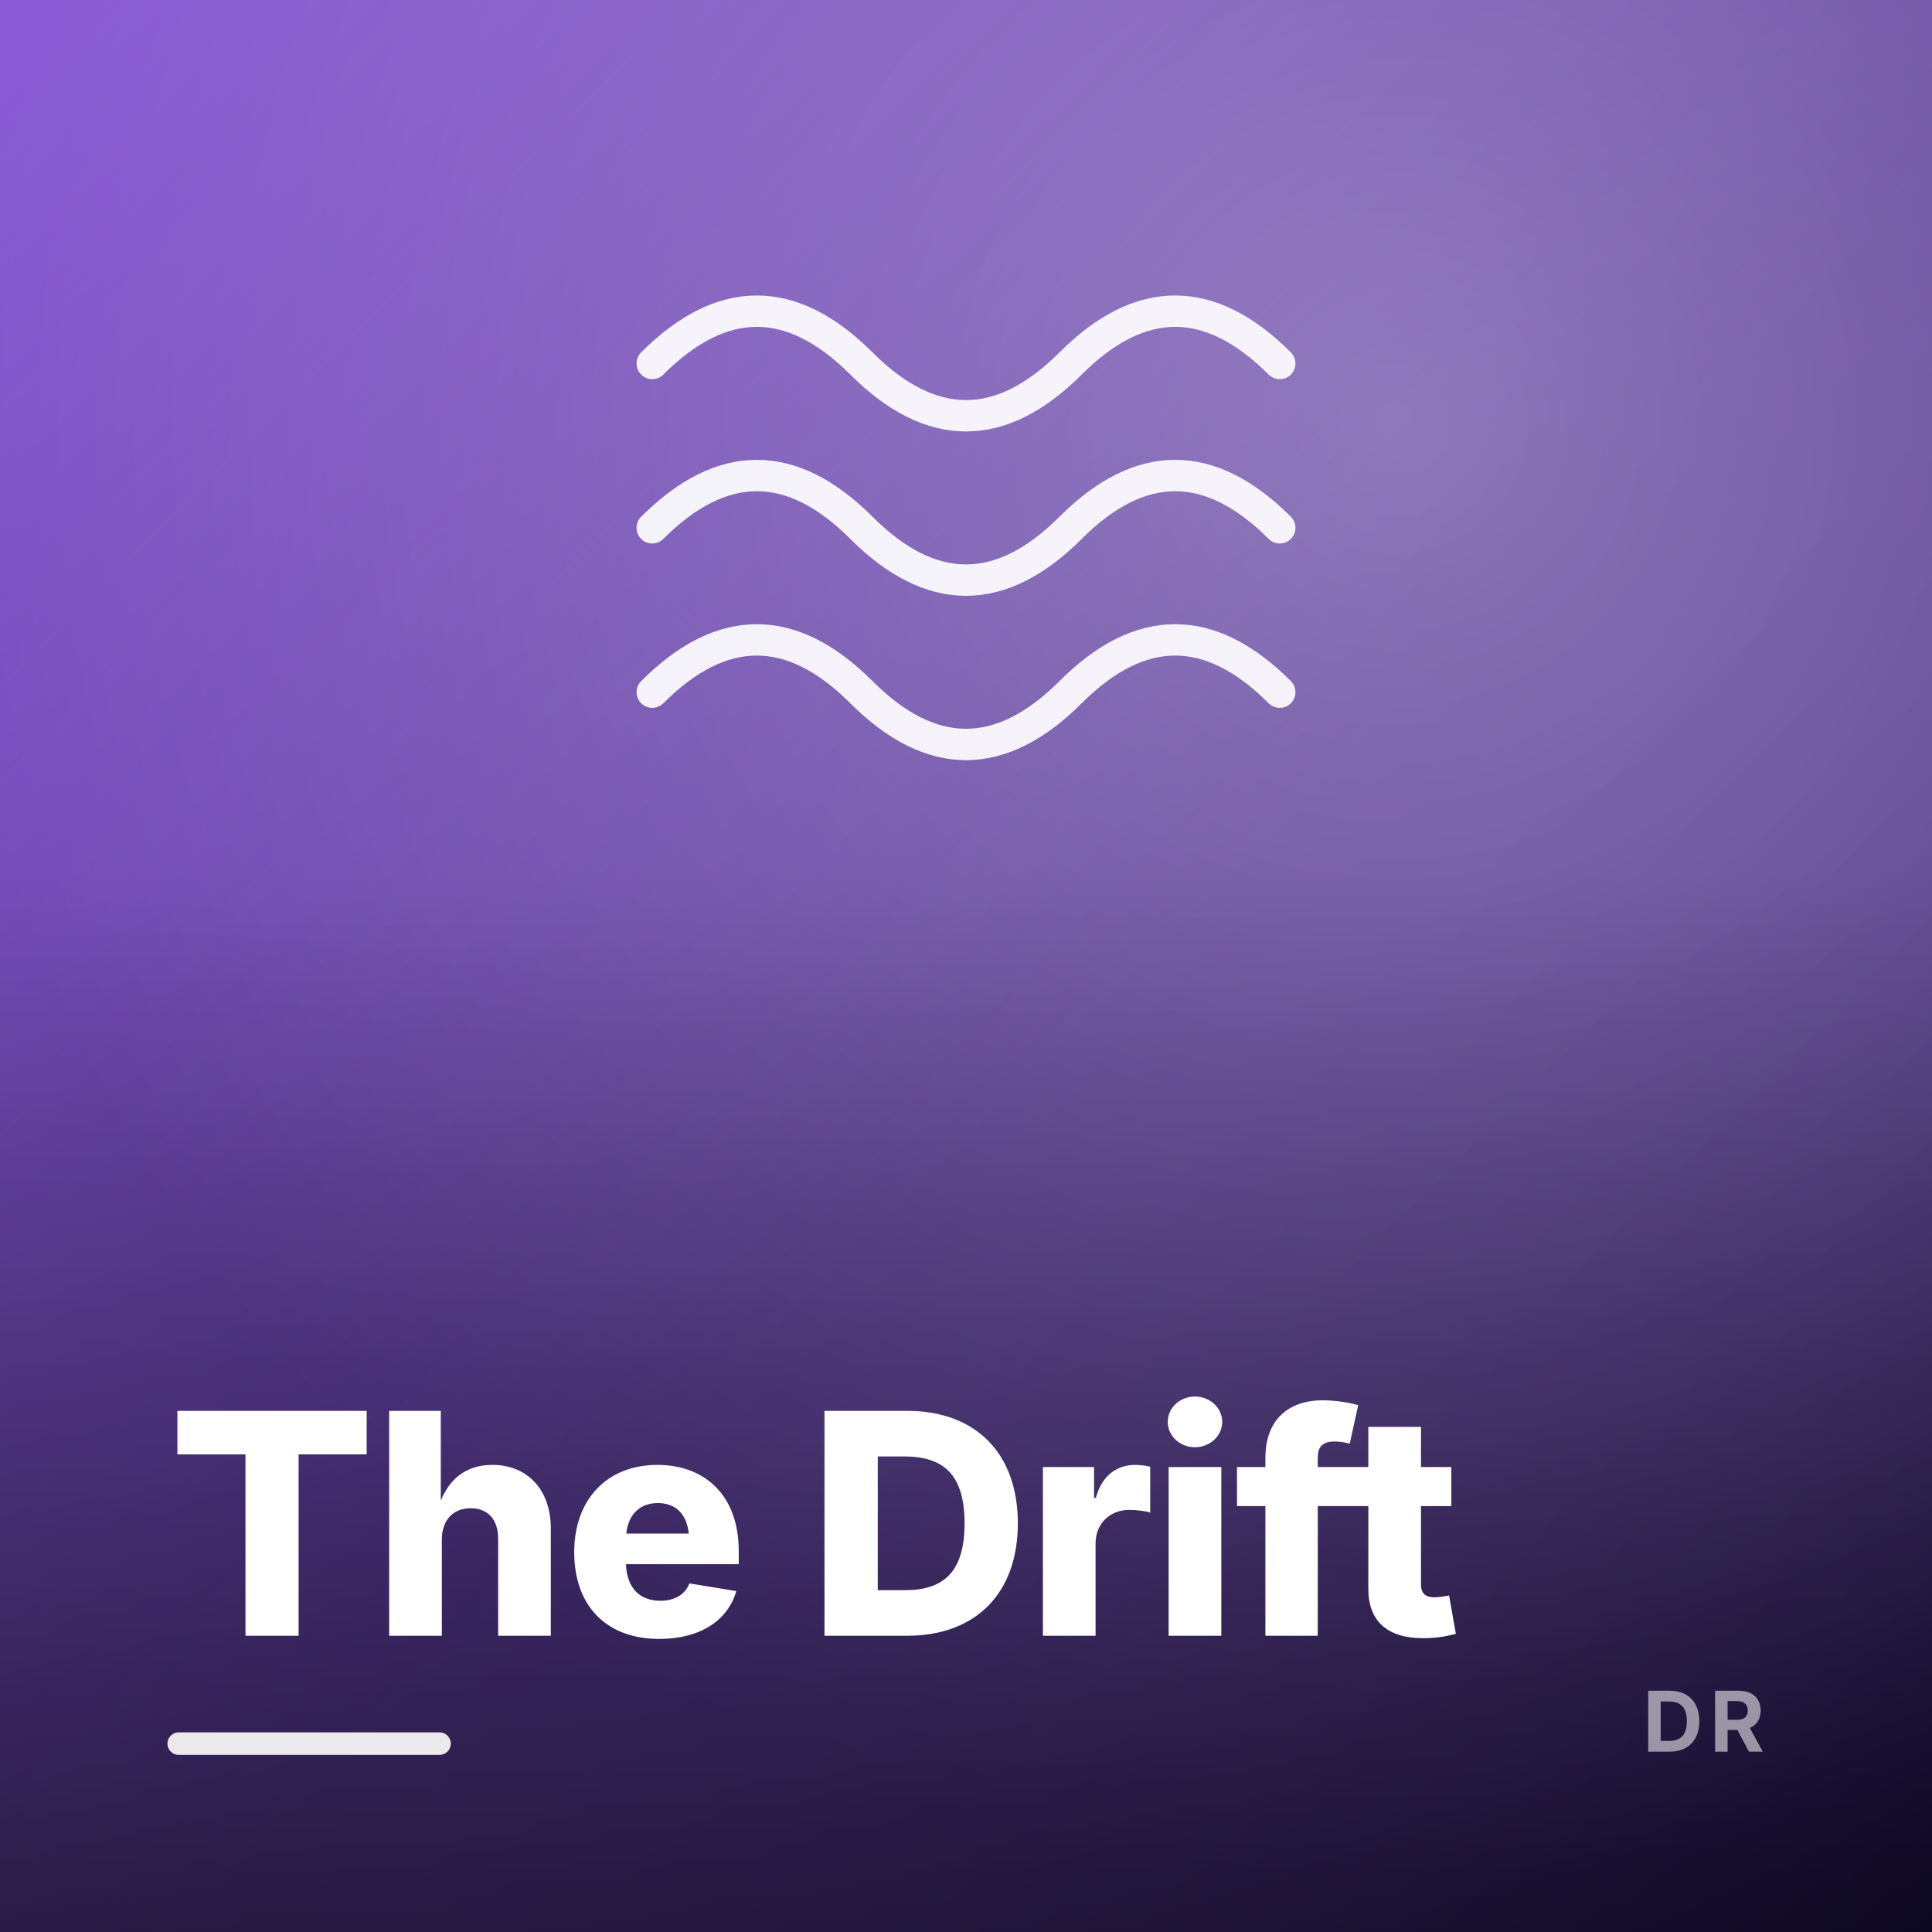
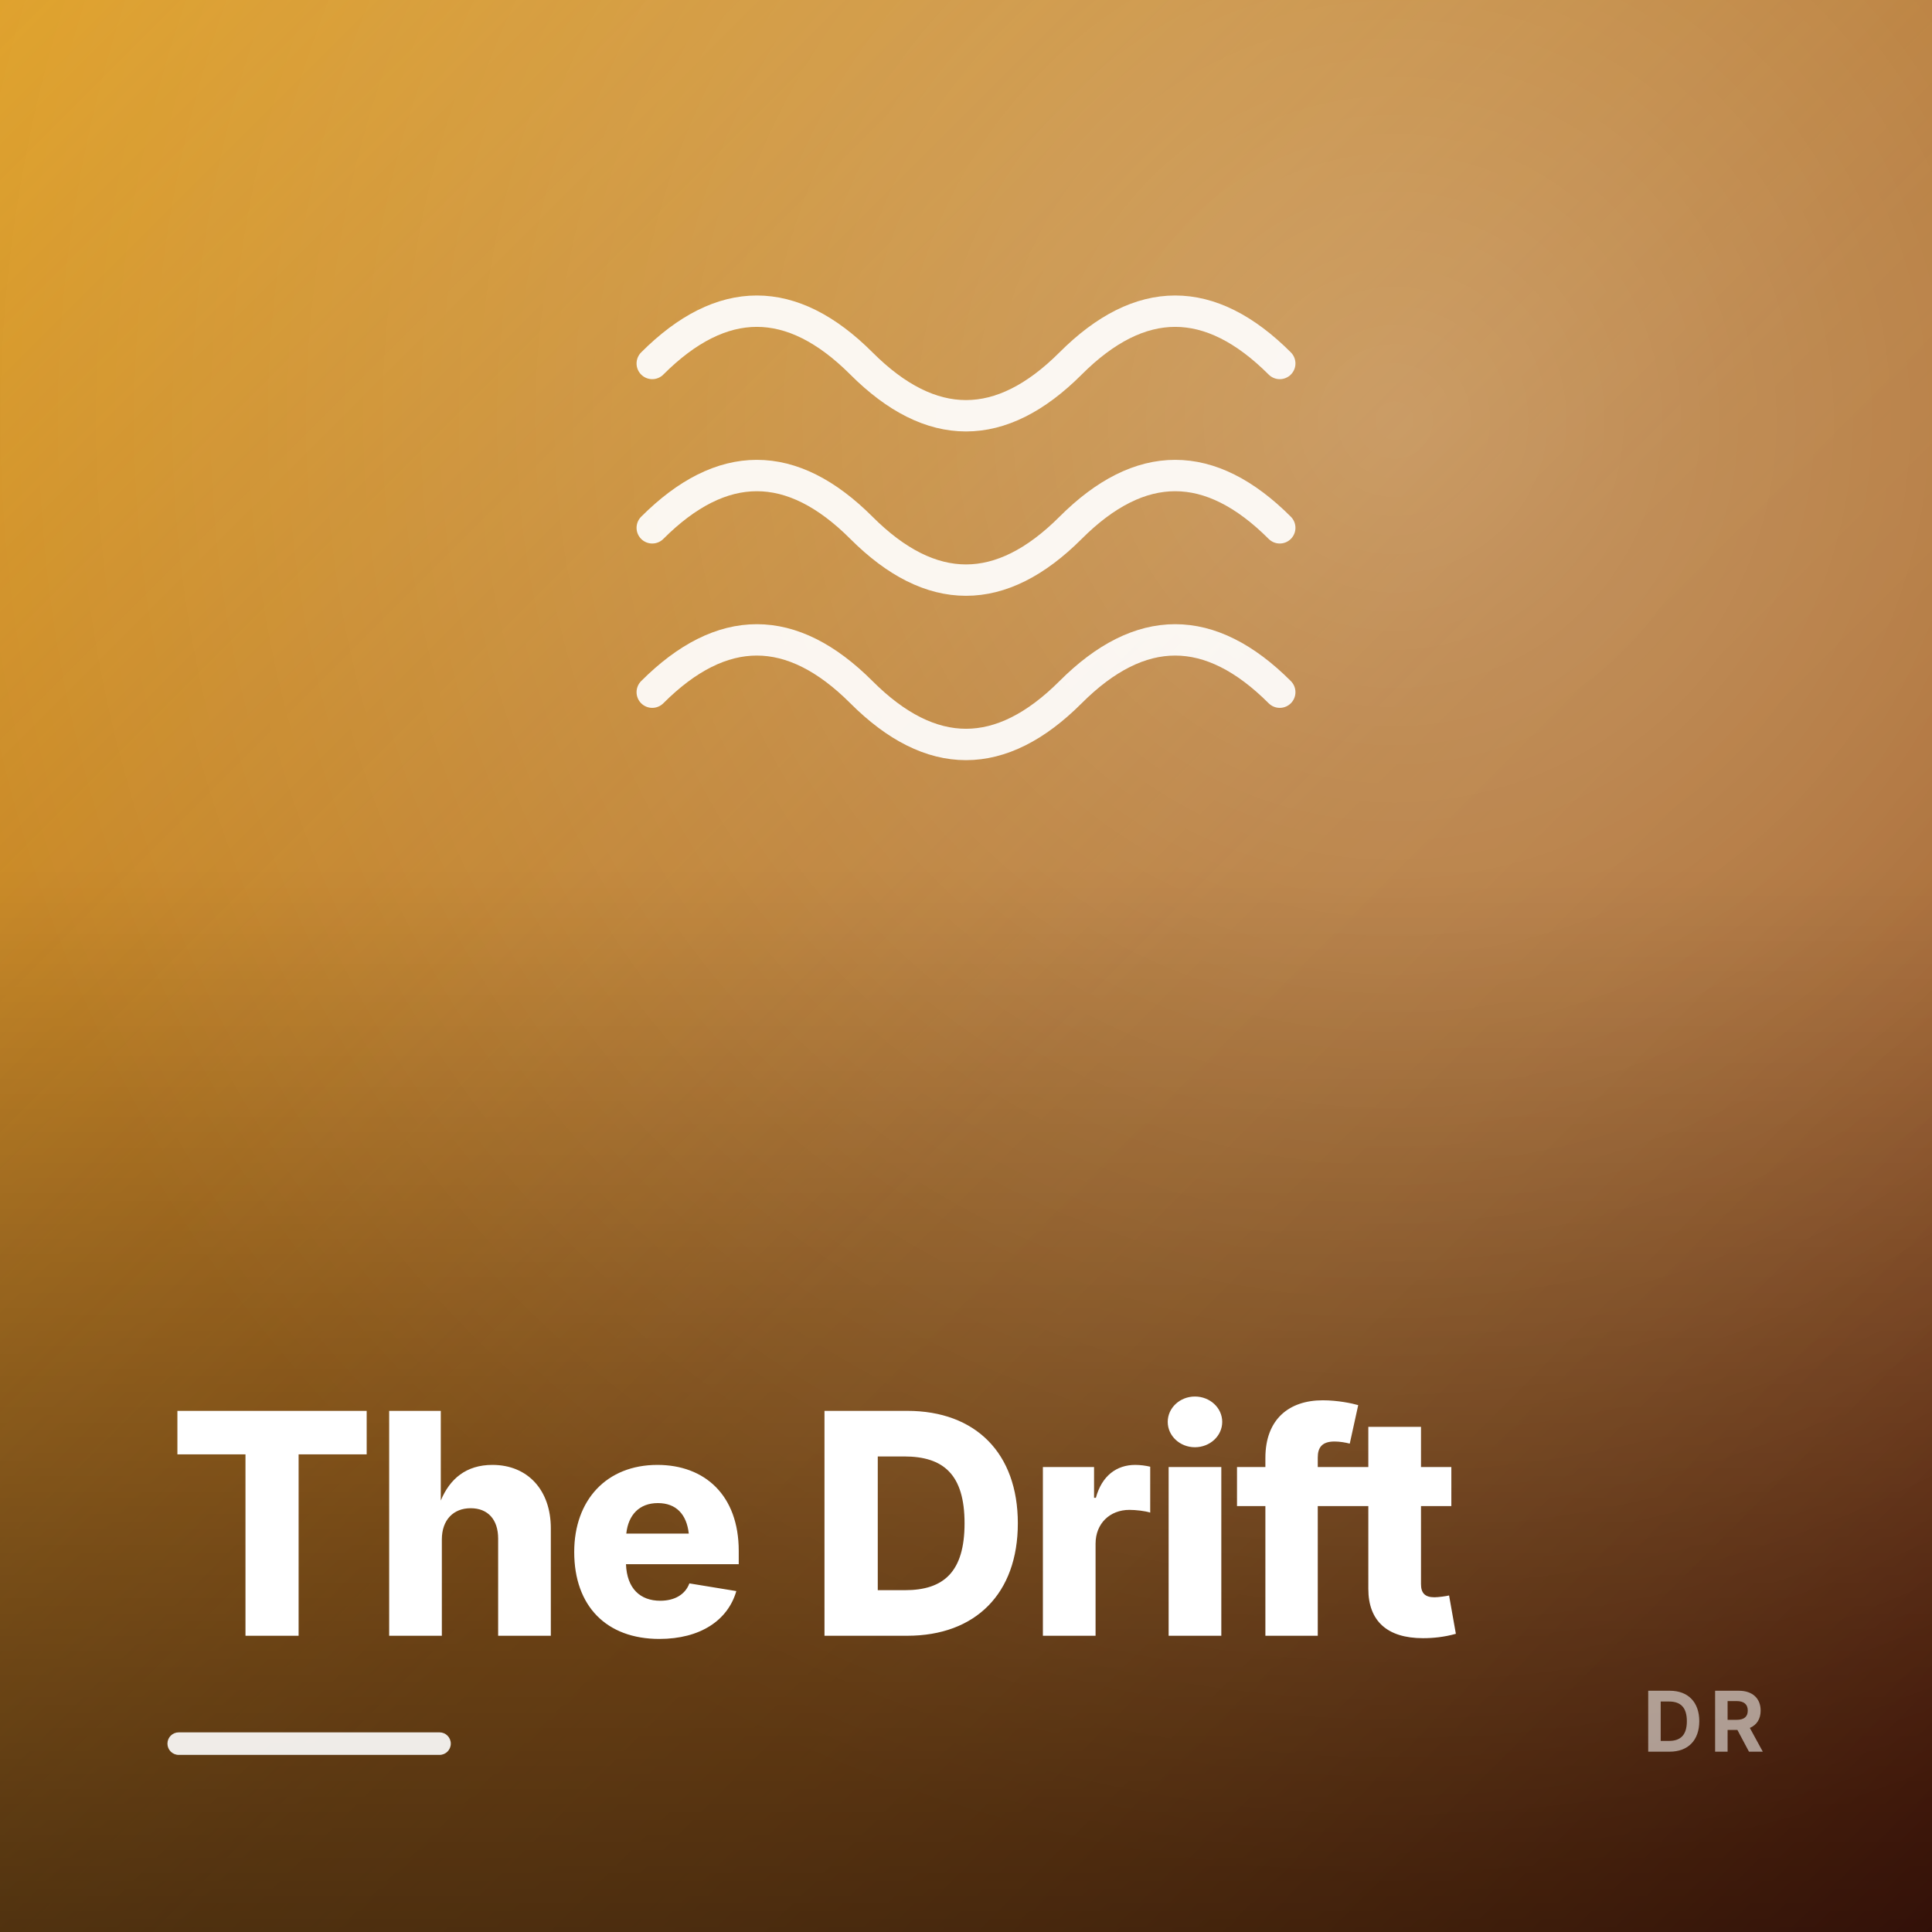
<svg xmlns="http://www.w3.org/2000/svg" viewBox="0 0 600 600" width="600" height="600" role="img" aria-label="The Drift">
  <defs>
    <linearGradient id="bg" x1="0" y1="0" x2="1" y2="1">
-       <stop offset="0%" stop-color="#8A5BD6" />
-       <stop offset="55%" stop-color="#8A5BD6" stop-opacity="0.55" />
-       <stop offset="100%" stop-color="#1B1145" />
+       <stop offset="0%" stop-color="#E0A32E" />
+       <stop offset="55%" stop-color="#E0A32E" stop-opacity="0.55" />
+       <stop offset="100%" stop-color="#6E2312" />
    </linearGradient>
    <radialGradient id="glow" cx="0.72" cy="0.22" r="0.75">
      <stop offset="0%" stop-color="#FFFFFF" stop-opacity="0.30" />
      <stop offset="100%" stop-color="#FFFFFF" stop-opacity="0" />
    </radialGradient>
    <linearGradient id="shade" x1="0" y1="0" x2="0" y2="1">
      <stop offset="45%" stop-color="#000" stop-opacity="0" />
      <stop offset="100%" stop-color="#000" stop-opacity="0.55" />
    </linearGradient>
  </defs>
-   <rect width="600" height="600" fill="#1B1145" />
+   <rect width="600" height="600" fill="#6E2312" />
  <rect width="600" height="600" fill="url(#bg)" />
  <rect width="600" height="600" fill="url(#glow)" />
  <g transform="translate(300 34) scale(2.32)" fill="none" stroke="#FFFFFF" stroke-opacity="0.92" stroke-width="4.2" stroke-linecap="round" stroke-linejoin="round" color="#FFFFFF">
    <g transform="translate(-50 0)">
      <path d="M8 34 q14 -14 28 0 t28 0 t28 0" />
      <path d="M8 56 q14 -14 28 0 t28 0 t28 0" />
      <path d="M8 78 q14 -14 28 0 t28 0 t28 0" />
    </g>
  </g>
  <rect width="600" height="600" fill="url(#shade)" />
  <text fill="#FFFFFF" font-family="Inter, Helvetica, Arial, system-ui, sans-serif" font-size="96" font-weight="800" letter-spacing="-1.5">
    <tspan x="52" y="508">The Drift</tspan>
  </text>
  <rect x="52" y="538" width="88" height="7" rx="3.5" fill="#FFFFFF" opacity="0.9" />
  <text x="548" y="544" fill="#FFFFFF" opacity="0.55" text-anchor="end" font-family="Inter, Helvetica, Arial, system-ui, sans-serif" font-size="26" font-weight="700" letter-spacing="2">DR</text>
</svg>
